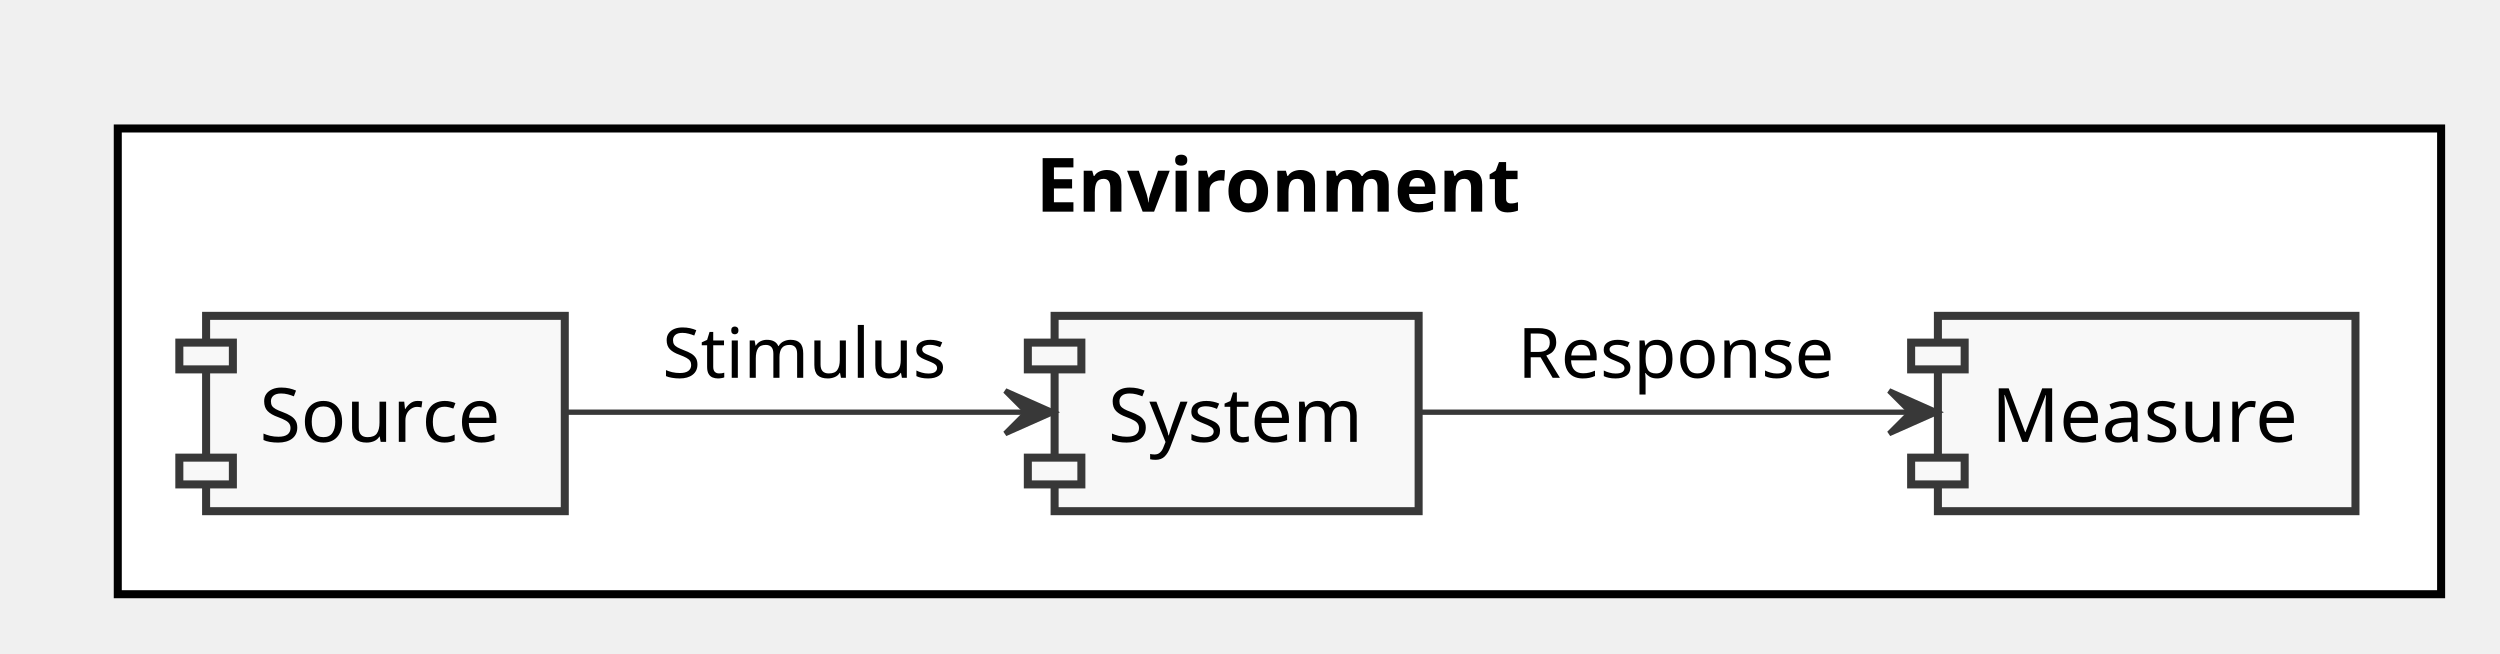
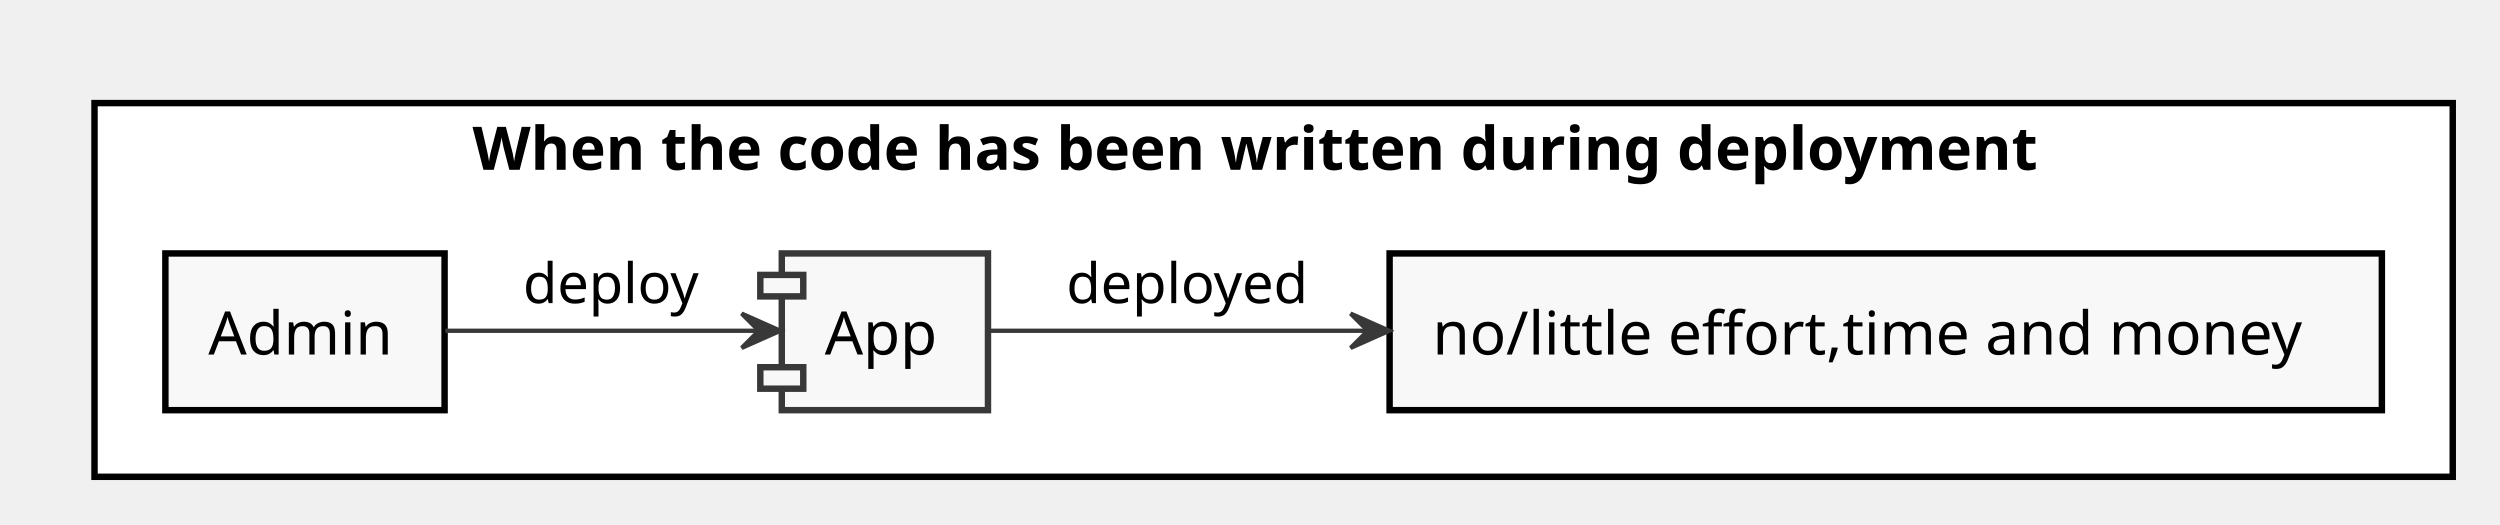
- <svg xmlns="http://www.w3.org/2000/svg" contentScriptType="application/ecmascript" contentStyleType="text/css" height="122px" preserveAspectRatio="none" style="width:467px;height:122px;" version="1.1" viewBox="0 0 467 122" width="467px" zoomAndPan="magnify">
+ <svg xmlns="http://www.w3.org/2000/svg" contentScriptType="application/ecmascript" contentStyleType="text/css" height="122px" preserveAspectRatio="none" style="width:582px;height:122px;" version="1.1" viewBox="0 0 582 122" width="582px" zoomAndPan="magnify">
  <defs />
  <g>
-     <rect fill="#FFFFFF" height="87" style="stroke: #000000; stroke-width: 1.5;" width="434" x="22" y="24" />
-     <text fill="#000000" font-family="sans-serif" font-size="14" font-weight="bold" lengthAdjust="spacingAndGlyphs" textLength="91" x="193.5" y="39.535">Environment</text>
-     <rect fill="#F8F8F8" height="36.488" style="stroke: #383838; stroke-width: 1.5;" width="67" x="38.5" y="59" />
-     <rect fill="#F8F8F8" height="5" style="stroke: #383838; stroke-width: 1.5;" width="10" x="33.5" y="64" />
-     <rect fill="#F8F8F8" height="5" style="stroke: #383838; stroke-width: 1.5;" width="10" x="33.5" y="85.488" />
-     <text fill="#000000" font-family="sans-serif" font-size="14" lengthAdjust="spacingAndGlyphs" textLength="47" x="48.5" y="82.535">Source</text>
-     <rect fill="#F8F8F8" height="36.488" style="stroke: #383838; stroke-width: 1.5;" width="68" x="197" y="59" />
-     <rect fill="#F8F8F8" height="5" style="stroke: #383838; stroke-width: 1.5;" width="10" x="192" y="64" />
-     <rect fill="#F8F8F8" height="5" style="stroke: #383838; stroke-width: 1.5;" width="10" x="192" y="85.488" />
-     <text fill="#000000" font-family="sans-serif" font-size="14" lengthAdjust="spacingAndGlyphs" textLength="48" x="207" y="82.535">System</text>
-     <rect fill="#F8F8F8" height="36.488" style="stroke: #383838; stroke-width: 1.5;" width="78" x="362" y="59" />
-     <rect fill="#F8F8F8" height="5" style="stroke: #383838; stroke-width: 1.5;" width="10" x="357" y="64" />
-     <rect fill="#F8F8F8" height="5" style="stroke: #383838; stroke-width: 1.5;" width="10" x="357" y="85.488" />
-     <text fill="#000000" font-family="sans-serif" font-size="14" lengthAdjust="spacingAndGlyphs" textLength="58" x="372" y="82.535">Measure</text>
-     <path d="M105.72,77 C130.85,77 165.23,77 191.61,77 " fill="none" id="Source-&gt;System" style="stroke: #383838; stroke-width: 1.0;" />
-     <polygon fill="#383838" points="196.78,77,187.78,73,191.78,77,187.78,81,196.78,77" style="stroke: #383838; stroke-width: 1.0;" />
-     <text fill="#000000" font-family="sans-serif" font-size="13" lengthAdjust="spacingAndGlyphs" textLength="55" x="123.75" y="70.568">Stimulus</text>
-     <path d="M265.4,77 C291.71,77 328.18,77 356.67,77 " fill="none" id="System-&gt;Measure" style="stroke: #383838; stroke-width: 1.0;" />
-     <polygon fill="#383838" points="361.89,77,352.89,73,356.89,77,352.89,81,361.89,77" style="stroke: #383838; stroke-width: 1.0;" />
-     <text fill="#000000" font-family="sans-serif" font-size="13" lengthAdjust="spacingAndGlyphs" textLength="60" x="283.5" y="70.568">Response</text>
+     <rect fill="#FFFFFF" height="87" style="stroke: #000000; stroke-width: 1.5;" width="549" x="22" y="24" />
+     <text fill="#000000" font-family="sans-serif" font-size="14" font-weight="bold" lengthAdjust="spacingAndGlyphs" textLength="373" x="110" y="39.535">When the code has been written during deployment</text>
+     <rect fill="#F8F8F8" height="36.488" style="stroke: #000000; stroke-width: 1.5;" width="65" x="38.5" y="59" />
+     <text fill="#000000" font-family="sans-serif" font-size="14" lengthAdjust="spacingAndGlyphs" textLength="45" x="48.5" y="82.535">Admin</text>
+     <rect fill="#F8F8F8" height="36.488" style="stroke: #000000; stroke-width: 1.5;" width="231" x="323.5" y="59" />
+     <text fill="#000000" font-family="sans-serif" font-size="14" lengthAdjust="spacingAndGlyphs" textLength="211" x="333.5" y="82.535">no/little effort,time and money</text>
+     <rect fill="#F8F8F8" height="36.488" style="stroke: #383838; stroke-width: 1.5;" width="48" x="182" y="59" />
+     <rect fill="#F8F8F8" height="5" style="stroke: #383838; stroke-width: 1.5;" width="10" x="177" y="64" />
+     <rect fill="#F8F8F8" height="5" style="stroke: #383838; stroke-width: 1.5;" width="10" x="177" y="85.488" />
+     <text fill="#000000" font-family="sans-serif" font-size="14" lengthAdjust="spacingAndGlyphs" textLength="28" x="192" y="82.535">App</text>
+     <path d="M103.68,77 C125.93,77 155.13,77 176.64,77 " fill="none" id="Source-&gt;App" style="stroke: #383838; stroke-width: 1.0;" />
+     <polygon fill="#383838" points="181.66,77,172.66,73,176.66,77,172.66,81,181.66,77" style="stroke: #383838; stroke-width: 1.0;" />
+     <text fill="#000000" font-family="sans-serif" font-size="13" lengthAdjust="spacingAndGlyphs" textLength="42" x="121.75" y="70.568">deploy</text>
+     <path d="M230.06,77 C251.47,77 284.51,77 318.04,77 " fill="none" id="App-&gt;Measure" style="stroke: #383838; stroke-width: 1.0;" />
+     <polygon fill="#383838" points="323.42,77,314.42,73,318.42,77,314.42,81,323.42,77" style="stroke: #383838; stroke-width: 1.0;" />
+     <text fill="#000000" font-family="sans-serif" font-size="13" lengthAdjust="spacingAndGlyphs" textLength="57" x="248.25" y="70.568">deployed</text>
  </g>
</svg>
